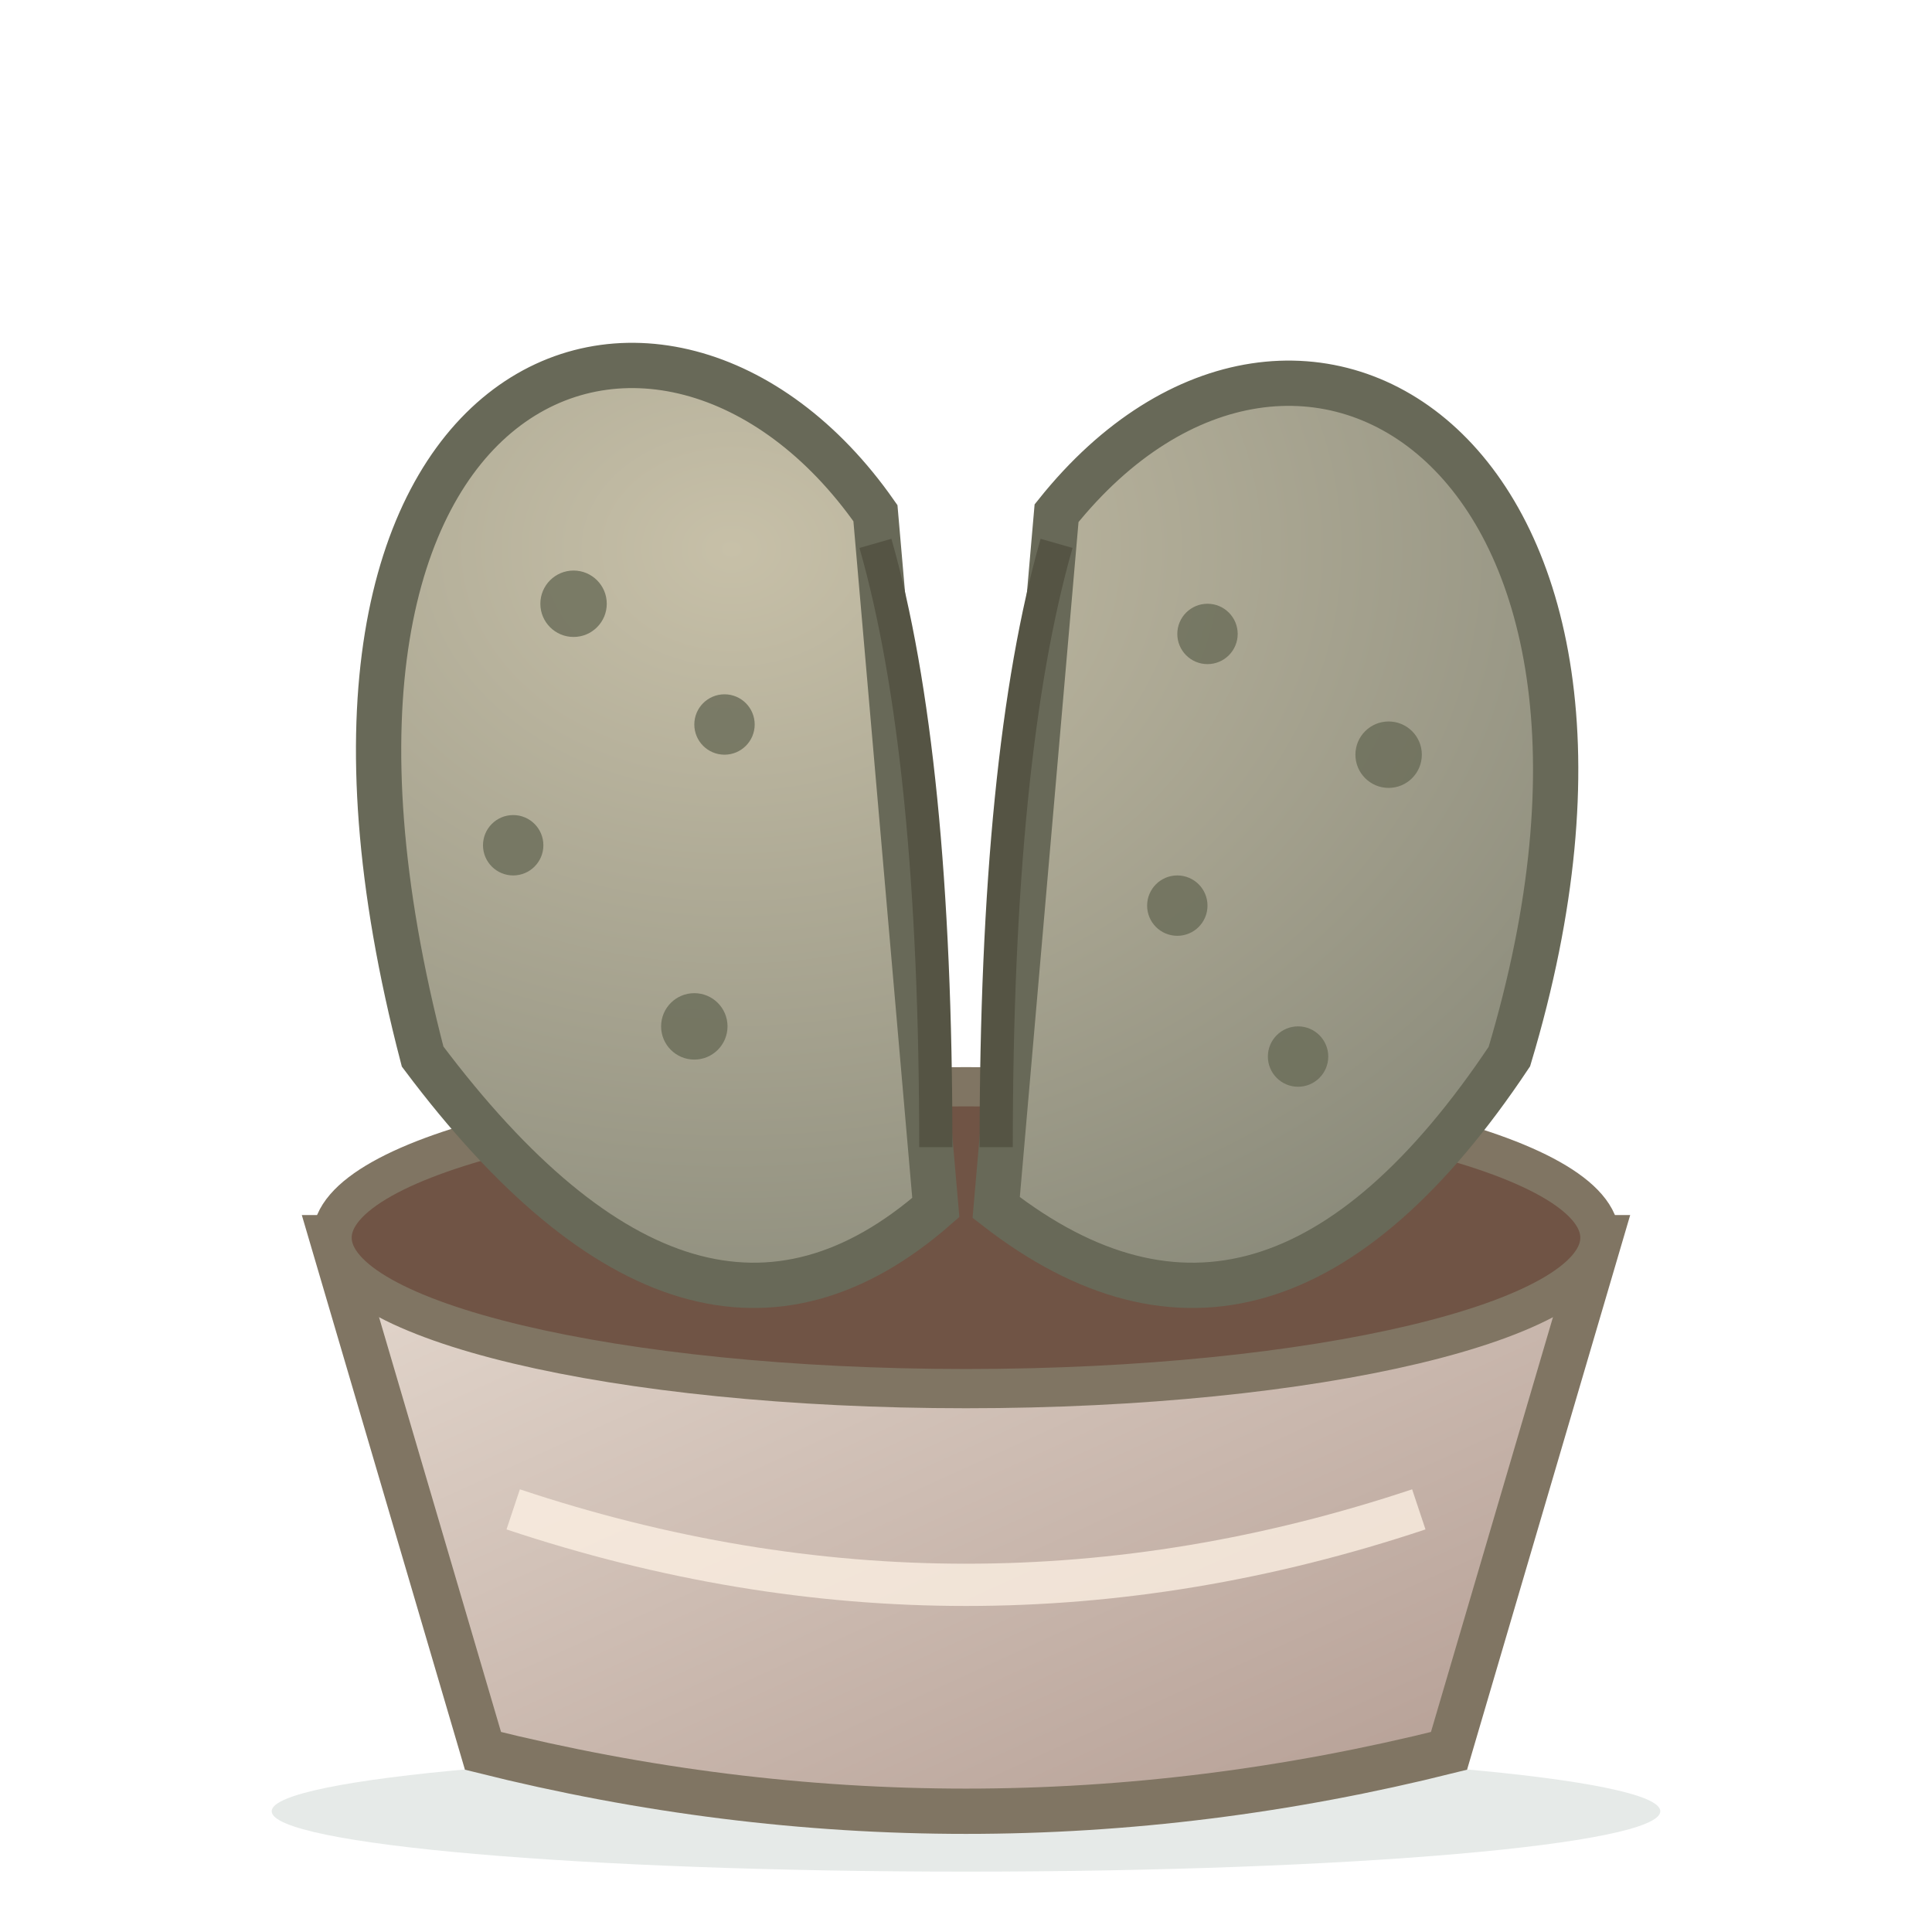
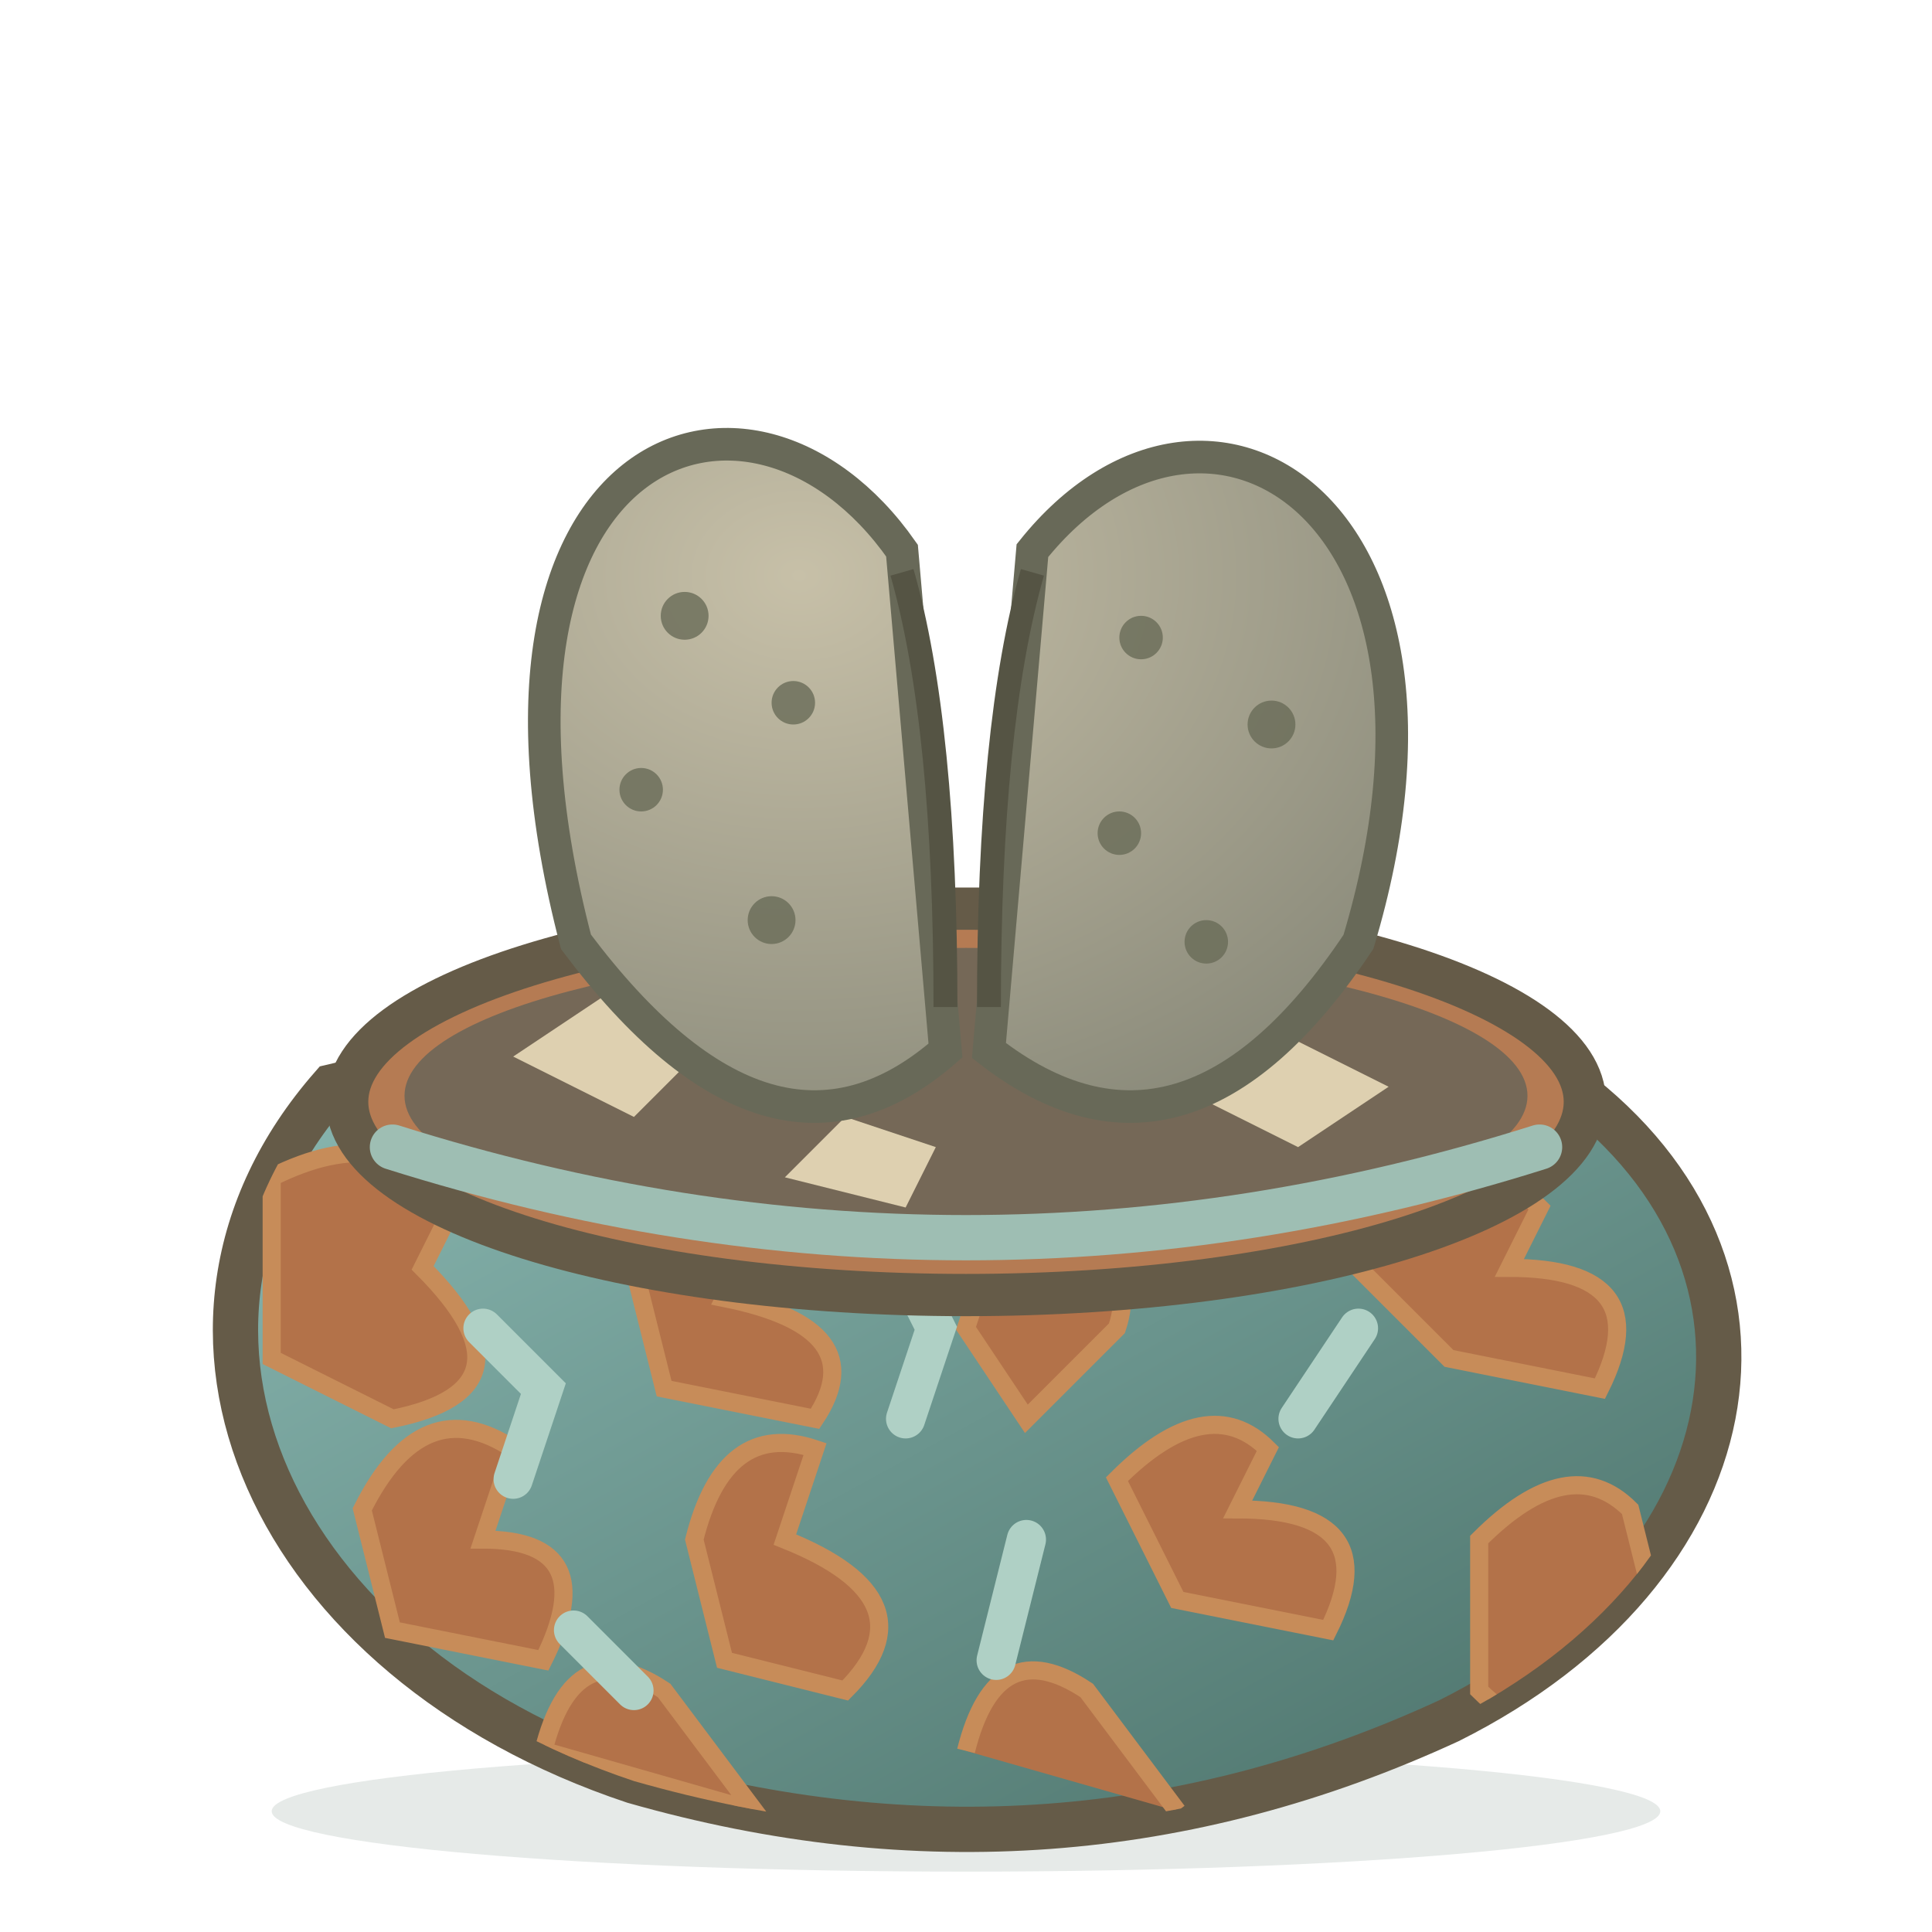
<svg xmlns="http://www.w3.org/2000/svg" viewBox="0 0 64 64" role="img" aria-labelledby="pleiospilos-nelii-title pleiospilos-nelii-description" data-plant-slug="pleiospilos-nelii" focusable="false">
  <defs>
    <linearGradient id="pleiospilos-nelii-pot" x1="0" y1="0" x2="1" y2="1">
-       <stop offset="0" stop-color="#e4d8ce" />
-       <stop offset="1" stop-color="#b29b91" />
+       <stop offset="0" stop-color="#8cbab4" />
+       <stop offset="1" stop-color="#496f67" />
    </linearGradient>
    <radialGradient id="pleiospilos-nelii-body" cx="0.3" cy="0.2" r="0.9">
      <stop offset="0" stop-color="#c7c0a8" />
      <stop offset="1" stop-color="#8b8b7b" />
    </radialGradient>
+     <clipPath id="pleiospilos-nelii-pot-surface">
+       <path d="M11 36C4 44 9 55 21 59Q35 63 48 57C58 52 60 42 52 36Q32 31 11 36Z" />
+     </clipPath>
  </defs>
  <ellipse cx="32" cy="60" rx="23" ry="2" fill="#294d3d" opacity="0.12" />
-   <path d="M11 41H53L48 58Q32 62 16 58Z" fill="url(#pleiospilos-nelii-pot)" stroke="#807563" stroke-width="1.5" />
-   <ellipse cx="32" cy="41" rx="21" ry="5" fill="#705445" stroke="#807563" stroke-width="1.3" />
-   <path d="M14 35C8 12 22 7 29 17L31 40Q23 47 14 35ZM33 40L35 17C43 7 56 15 50 35Q42 47 33 40Z" fill="url(#pleiospilos-nelii-body)" stroke="#686958" stroke-width="1.5" />
-   <path d="M31 38Q31 25 29 18M33 38Q33 25 35 18" fill="none" stroke="#555444" stroke-width="1.1" />
-   <g fill="#696b57" opacity="0.8">
-     <circle cx="19" cy="20" r="1.1" />
-     <circle cx="24" cy="24" r="1" />
-     <circle cx="17" cy="28" r="1" />
-     <circle cx="23" cy="34" r="1.1" />
-     <circle cx="40" cy="21" r="1" />
-     <circle cx="46" cy="25" r="1.1" />
-     <circle cx="39" cy="30" r="1" />
-     <circle cx="43" cy="35" r="1" />
+   <path d="M11 36C4 44 9 55 21 59Q35 63 48 57C58 52 60 42 52 36Q32 31 11 36Z" fill="url(#pleiospilos-nelii-pot)" stroke="#655b48" stroke-width="1.5" />
+   <g clip-path="url(#pleiospilos-nelii-pot-surface)" fill="#b37249" stroke="#c78c59" stroke-width="0.6">
+     <path d="M9 39q4-2 6 1l-1 2q4 4-1 5l-4-2ZM21 42q2-3 4-1l-1 2q5 1 3 4l-5-1ZM33 41q5 0 4 3l-3 3-2-3ZM46 39q3-1 5 1l-1 2q5 0 3 4l-5-1-3-3ZM12 50q2-4 5-2l-1 3q4 0 2 4l-5-1ZM23 51q1-4 4-3l-1 3q5 2 2 5l-4-1ZM37 49q3-3 5-1l-1 2q5 0 3 4l-5-1ZM49 51q3-3 5-1l1 4q-3 5-6 2ZM18 58q1-4 4-2l3 4ZM32 58q1-4 4-2l3 4" />
  </g>
-   <path d="M17 50Q32 55 47 50" fill="none" stroke="#fff3e5" stroke-width="1.4" opacity="0.75" />
+   <path d="M16 44l2 2-1 3M29 40l2 4-1 3M34 51l-1 4M45 44l-2 3M19 54l2 2" fill="none" stroke="#afd0c5" stroke-width="1.3" stroke-linecap="round" />
+   <ellipse cx="32" cy="36.5" rx="20.5" ry="6.4" fill="#b57b53" stroke="#655b48" stroke-width="1.4" />
+   <ellipse cx="32" cy="36.3" rx="18.6" ry="4.9" fill="#756857" />
+   <path d="M17 35l3-2 3 2-2 2ZM39 36l3-2 4 2-3 2ZM26 39l2-2 3 1-1 2" fill="#ded0b0" />
+   <g transform="translate(9 6) scale(0.72)">
+     <path d="M14 35C8 12 22 7 29 17L31 40Q23 47 14 35ZM33 40L35 17C43 7 56 15 50 35Q42 47 33 40Z" fill="url(#pleiospilos-nelii-body)" stroke="#686958" stroke-width="1.5" />
+     <path d="M31 38Q31 25 29 18M33 38Q33 25 35 18" fill="none" stroke="#555444" stroke-width="1.1" />
+     <g fill="#696b57" opacity="0.8">
+       <circle cx="19" cy="20" r="1.1" />
+       <circle cx="24" cy="24" r="1" />
+       <circle cx="17" cy="28" r="1" />
+       <circle cx="23" cy="34" r="1.1" />
+       <circle cx="40" cy="21" r="1" />
+       <circle cx="46" cy="25" r="1.1" />
+       <circle cx="39" cy="30" r="1" />
+       <circle cx="43" cy="35" r="1" />
+     </g>
+   </g>
+   <path d="M13 38Q32 44 51 38" fill="none" stroke="#9ebeb3" stroke-width="1.5" stroke-linecap="round" />
</svg>
